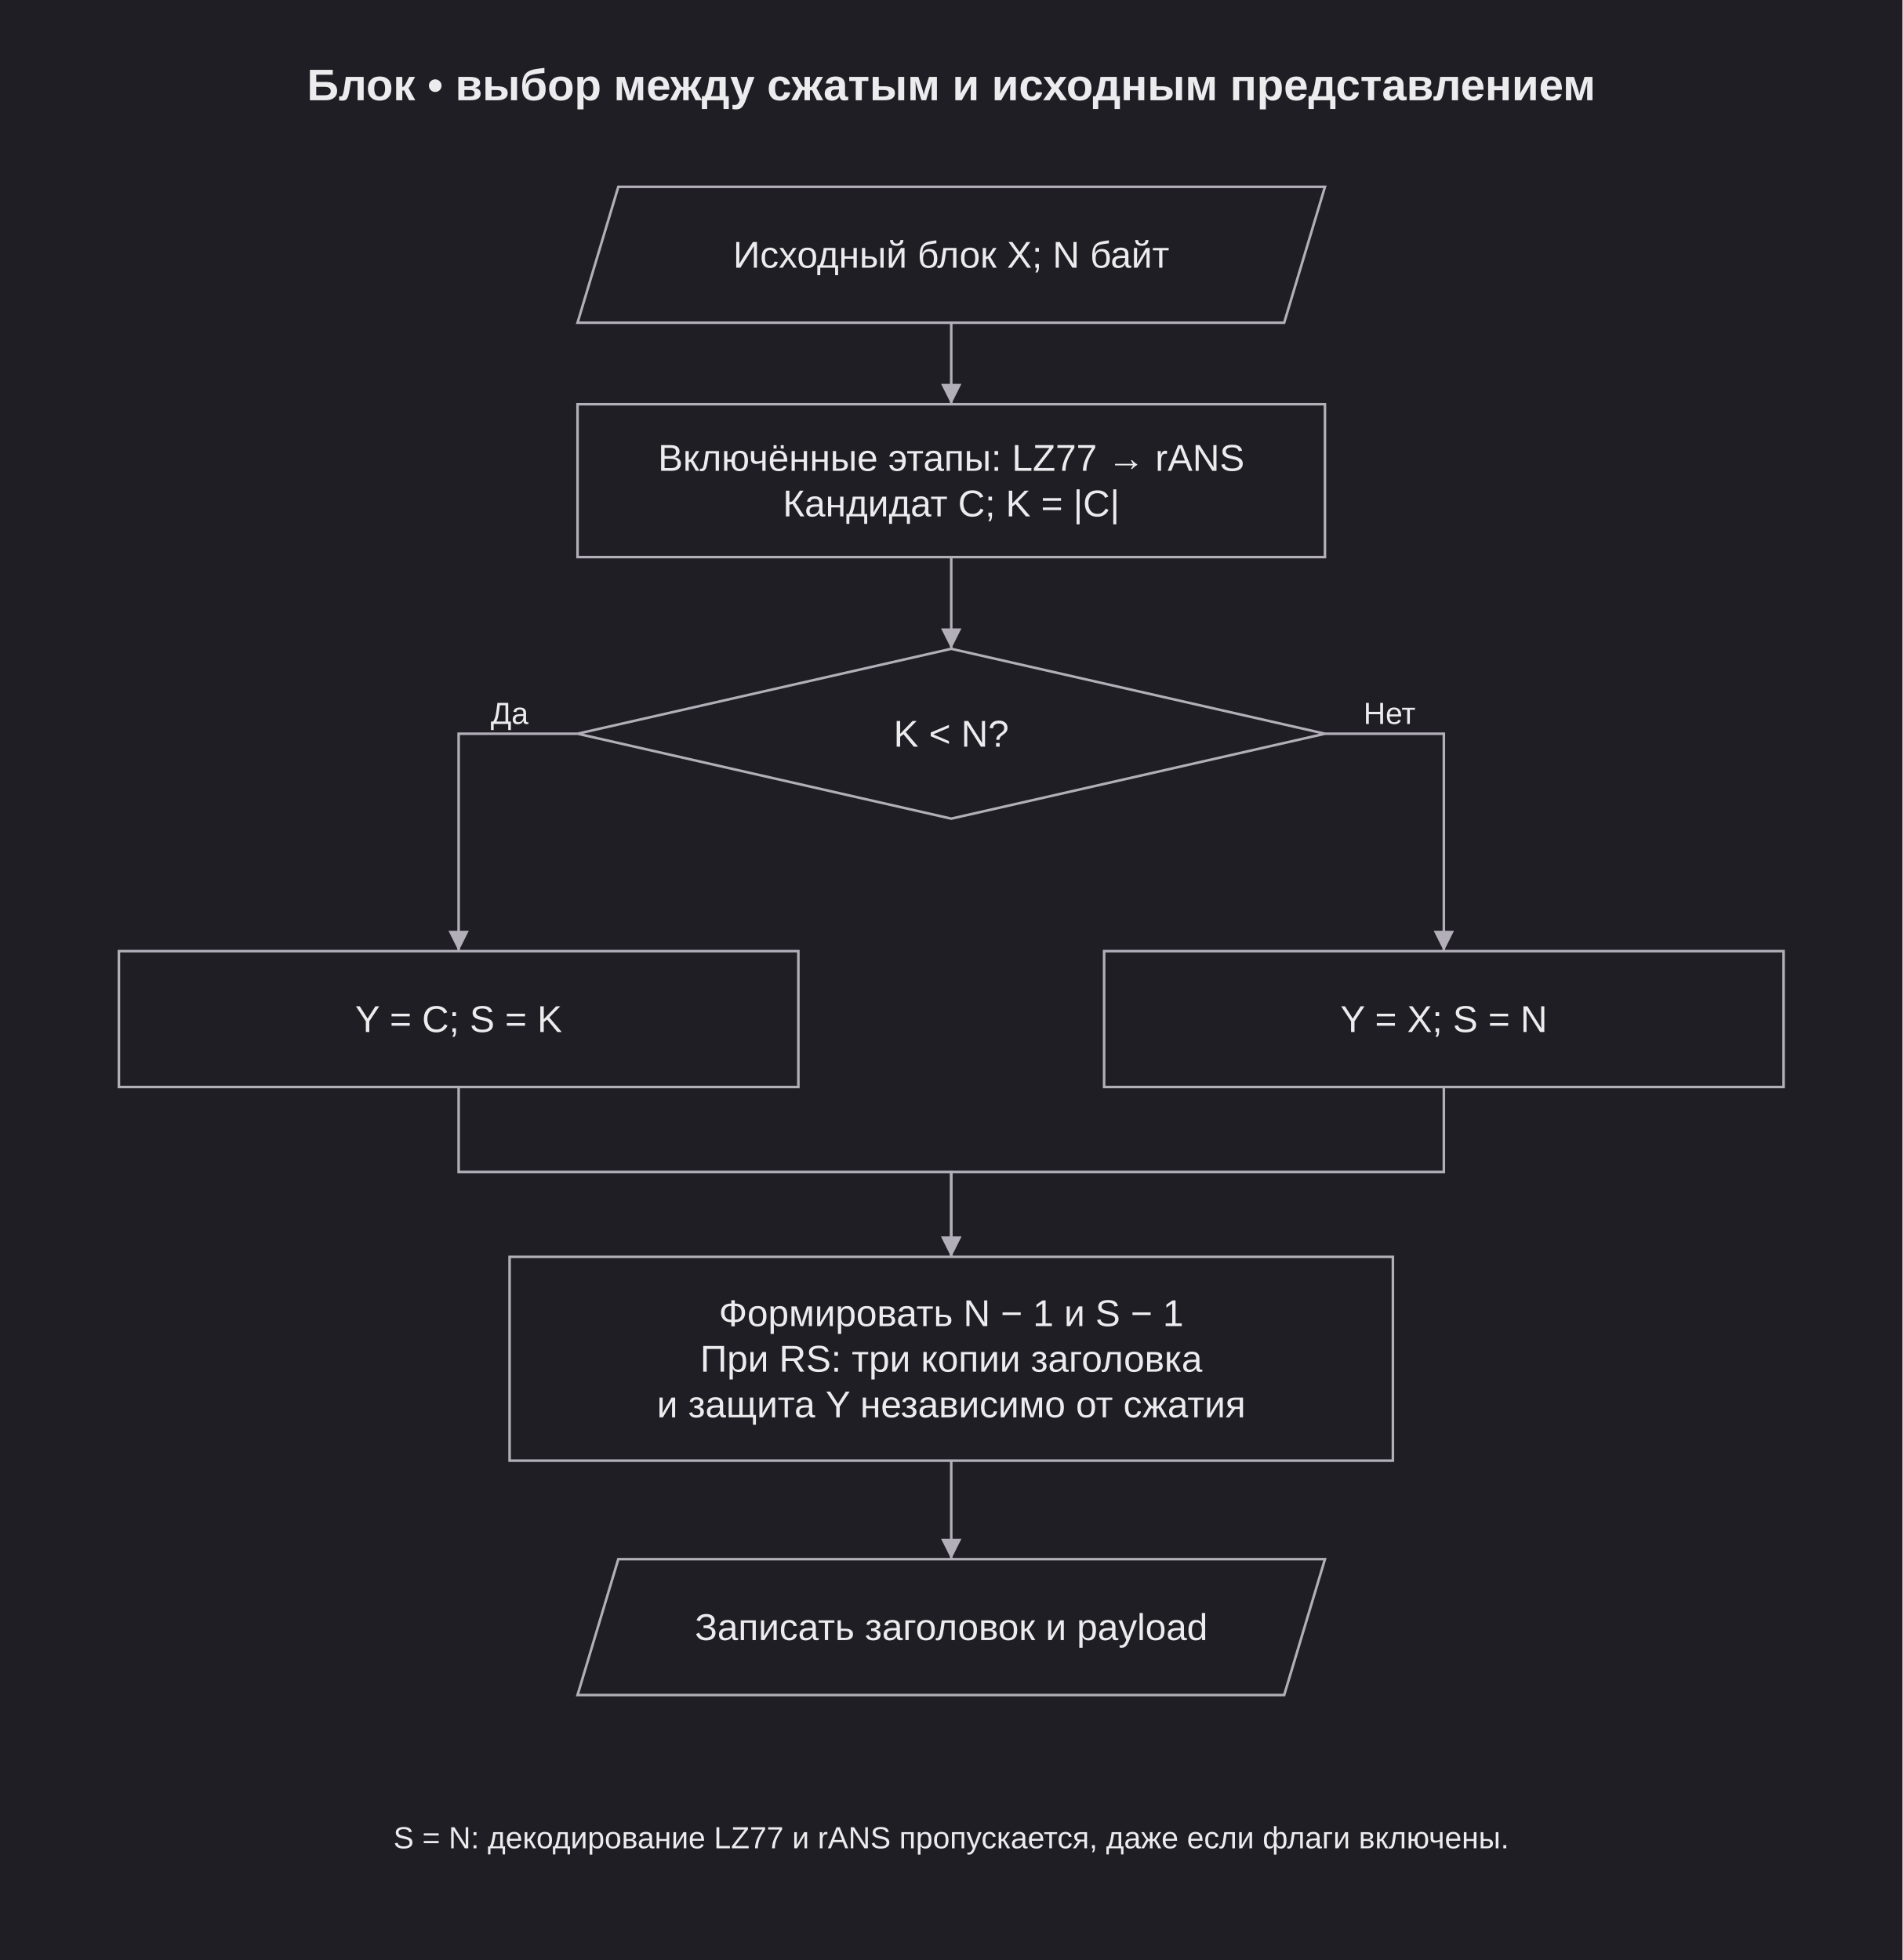
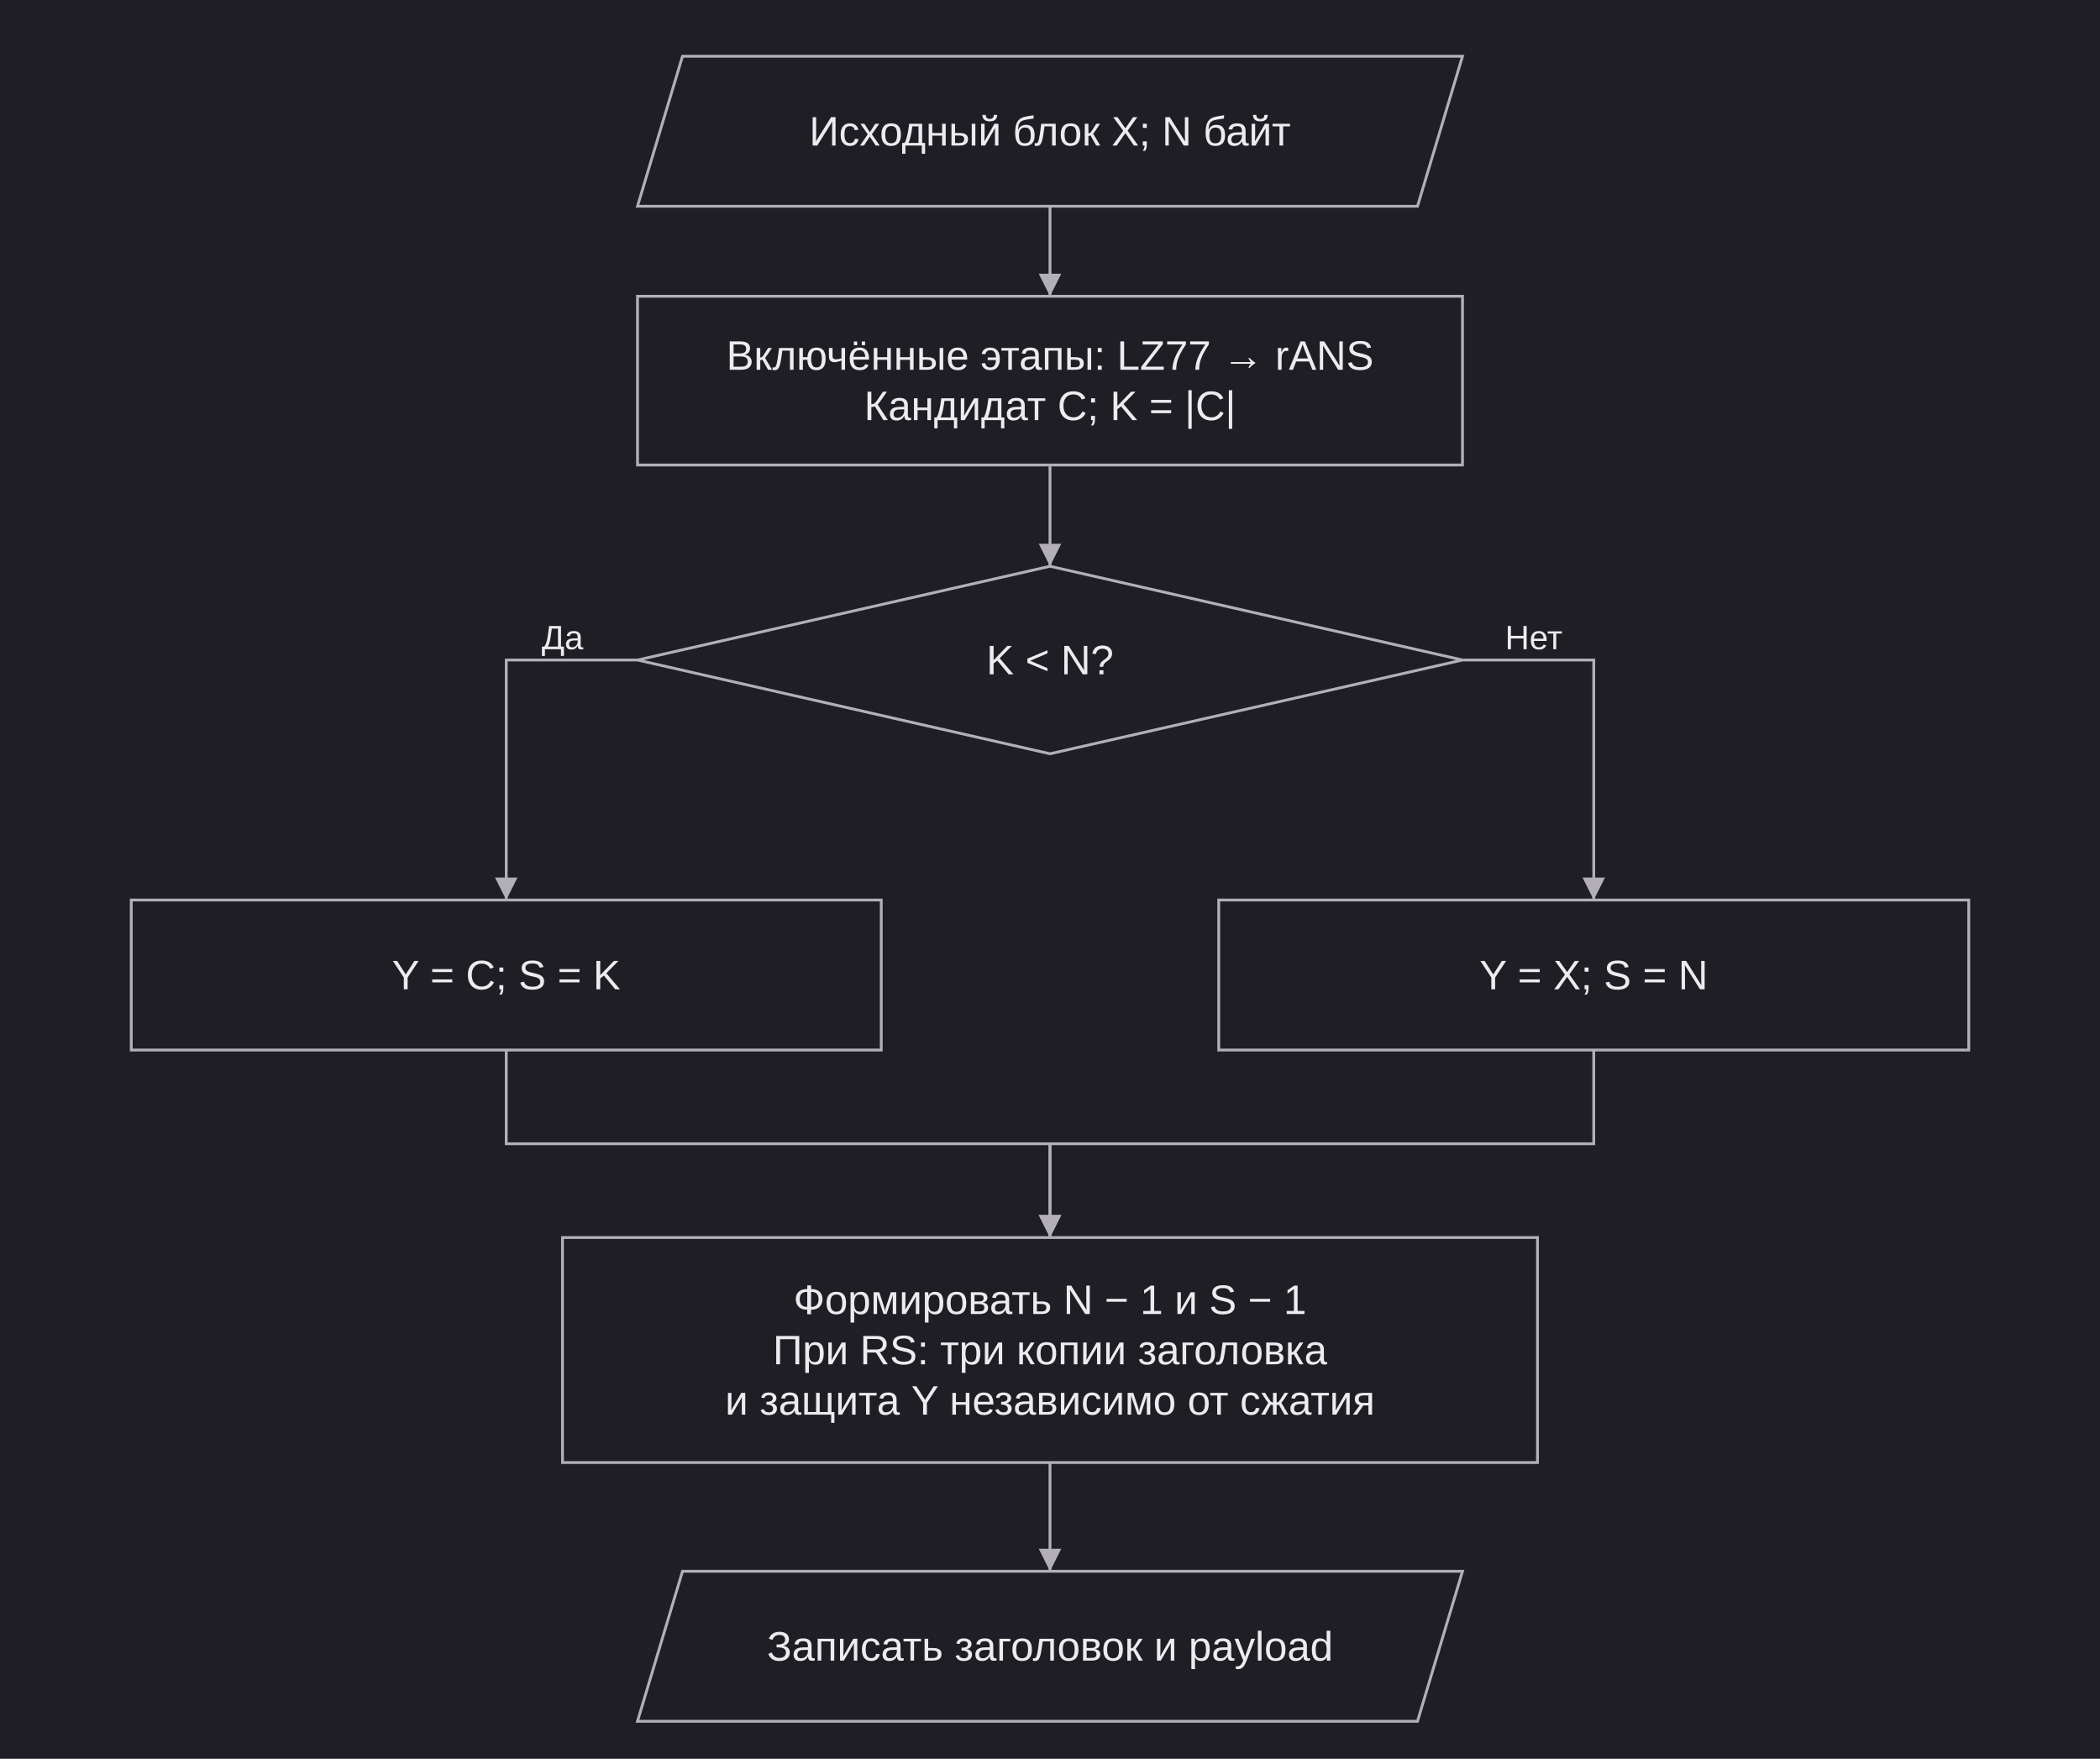
- <svg xmlns="http://www.w3.org/2000/svg" width="1120" height="1154" viewBox="0 0 1120 1154" role="img">
+ <svg xmlns="http://www.w3.org/2000/svg" width="1120" height="938" viewBox="0 80 1120 938" role="img">
  <defs>
    <marker id="arrow" viewBox="0 0 10 10" refX="10" refY="5" markerWidth="8" markerHeight="8" orient="auto-start-reverse">
      <path d="M 0 0 L 10 5 L 0 10 Z" fill="#b3afb9" />
    </marker>
  </defs>
-   <rect width="100%" height="100%" fill="#1f1e24" />
+   <rect width="100%" height="938.0" fill="#1f1e24" y="80" />
  <path d="M560 190 L560 238" fill="none" stroke="#b3afb9" stroke-width="1.5" marker-end="url(#arrow)" />
  <path d="M560 328 L560 382" fill="none" stroke="#b3afb9" stroke-width="1.5" marker-end="url(#arrow)" />
  <path d="M340 432 L270 432 L270 520 L270 560" fill="none" stroke="#b3afb9" stroke-width="1.5" marker-end="url(#arrow)" />
  <path d="M780 432 L850 432 L850 520 L850 560" fill="none" stroke="#b3afb9" stroke-width="1.5" marker-end="url(#arrow)" />
  <path d="M270 640 L270 690 L560 690 L560 740" fill="none" stroke="#b3afb9" stroke-width="1.5" marker-end="url(#arrow)" />
  <path d="M850 640 L850 690 L560 690 L560 740" fill="none" stroke="#b3afb9" stroke-width="1.5" marker-end="url(#arrow)" />
  <path d="M560 860 L560 918" fill="none" stroke="#b3afb9" stroke-width="1.5" marker-end="url(#arrow)" />
-   <text x="560" y="50" text-anchor="middle" dominant-baseline="central" font-family="Arial, sans-serif" font-size="26" fill="#ececef" font-weight="700">Блок • выбор между сжатым и исходным представлением</text>
  <path d="M 364 110 H 780 L 756 190 H 340 Z" fill="#1f1e24" stroke="#b3afb9" stroke-width="1.5" />
  <text x="560" y="150" text-anchor="middle" dominant-baseline="central" font-family="Arial, sans-serif" font-size="22" fill="#ececef">Исходный блок X; N байт</text>
  <rect x="340" y="238" width="440" height="90" fill="#1f1e24" stroke="#b3afb9" stroke-width="1.5" />
  <text x="560" y="269.58" text-anchor="middle" dominant-baseline="central" font-family="Arial, sans-serif" font-size="22" fill="#ececef">Включённые этапы: LZ77 → rANS</text>
  <text x="560" y="296.42" text-anchor="middle" dominant-baseline="central" font-family="Arial, sans-serif" font-size="22" fill="#ececef">Кандидат C; K = |C|</text>
  <path d="M 560.0 382 L 780 432.0 L 560.0 482 L 340 432.0 Z" fill="#1f1e24" stroke="#b3afb9" stroke-width="1.5" />
  <text x="560" y="432" text-anchor="middle" dominant-baseline="central" font-family="Arial, sans-serif" font-size="22" fill="#ececef">K &lt; N?</text>
  <rect x="70" y="560" width="400" height="80" fill="#1f1e24" stroke="#b3afb9" stroke-width="1.5" />
  <text x="270" y="600" text-anchor="middle" dominant-baseline="central" font-family="Arial, sans-serif" font-size="22" fill="#ececef">Y = C; S = K</text>
  <rect x="650" y="560" width="400" height="80" fill="#1f1e24" stroke="#b3afb9" stroke-width="1.5" />
  <text x="850" y="600" text-anchor="middle" dominant-baseline="central" font-family="Arial, sans-serif" font-size="22" fill="#ececef">Y = X; S = N</text>
  <rect x="300" y="740" width="520" height="120" fill="#1f1e24" stroke="#b3afb9" stroke-width="1.5" />
  <text x="560" y="773.16" text-anchor="middle" dominant-baseline="central" font-family="Arial, sans-serif" font-size="22" fill="#ececef">Формировать N − 1 и S − 1</text>
  <text x="560" y="800" text-anchor="middle" dominant-baseline="central" font-family="Arial, sans-serif" font-size="22" fill="#ececef">При RS: три копии заголовка</text>
  <text x="560" y="826.84" text-anchor="middle" dominant-baseline="central" font-family="Arial, sans-serif" font-size="22" fill="#ececef">и защита Y независимо от сжатия</text>
  <path d="M 364 918 H 780 L 756 998 H 340 Z" fill="#1f1e24" stroke="#b3afb9" stroke-width="1.5" />
  <text x="560" y="958" text-anchor="middle" dominant-baseline="central" font-family="Arial, sans-serif" font-size="22" fill="#ececef">Записать заголовок и payload</text>
  <text x="300" y="420" text-anchor="middle" dominant-baseline="central" font-family="Arial, sans-serif" font-size="18" fill="#ececef">Да</text>
  <text x="818" y="420" text-anchor="middle" dominant-baseline="central" font-family="Arial, sans-serif" font-size="18" fill="#ececef">Нет</text>
-   <text x="560" y="1082" text-anchor="middle" dominant-baseline="central" font-family="Arial, sans-serif" font-size="18" fill="#ececef">S = N: декодирование LZ77 и rANS пропускается, даже если флаги включены.</text>
</svg>
